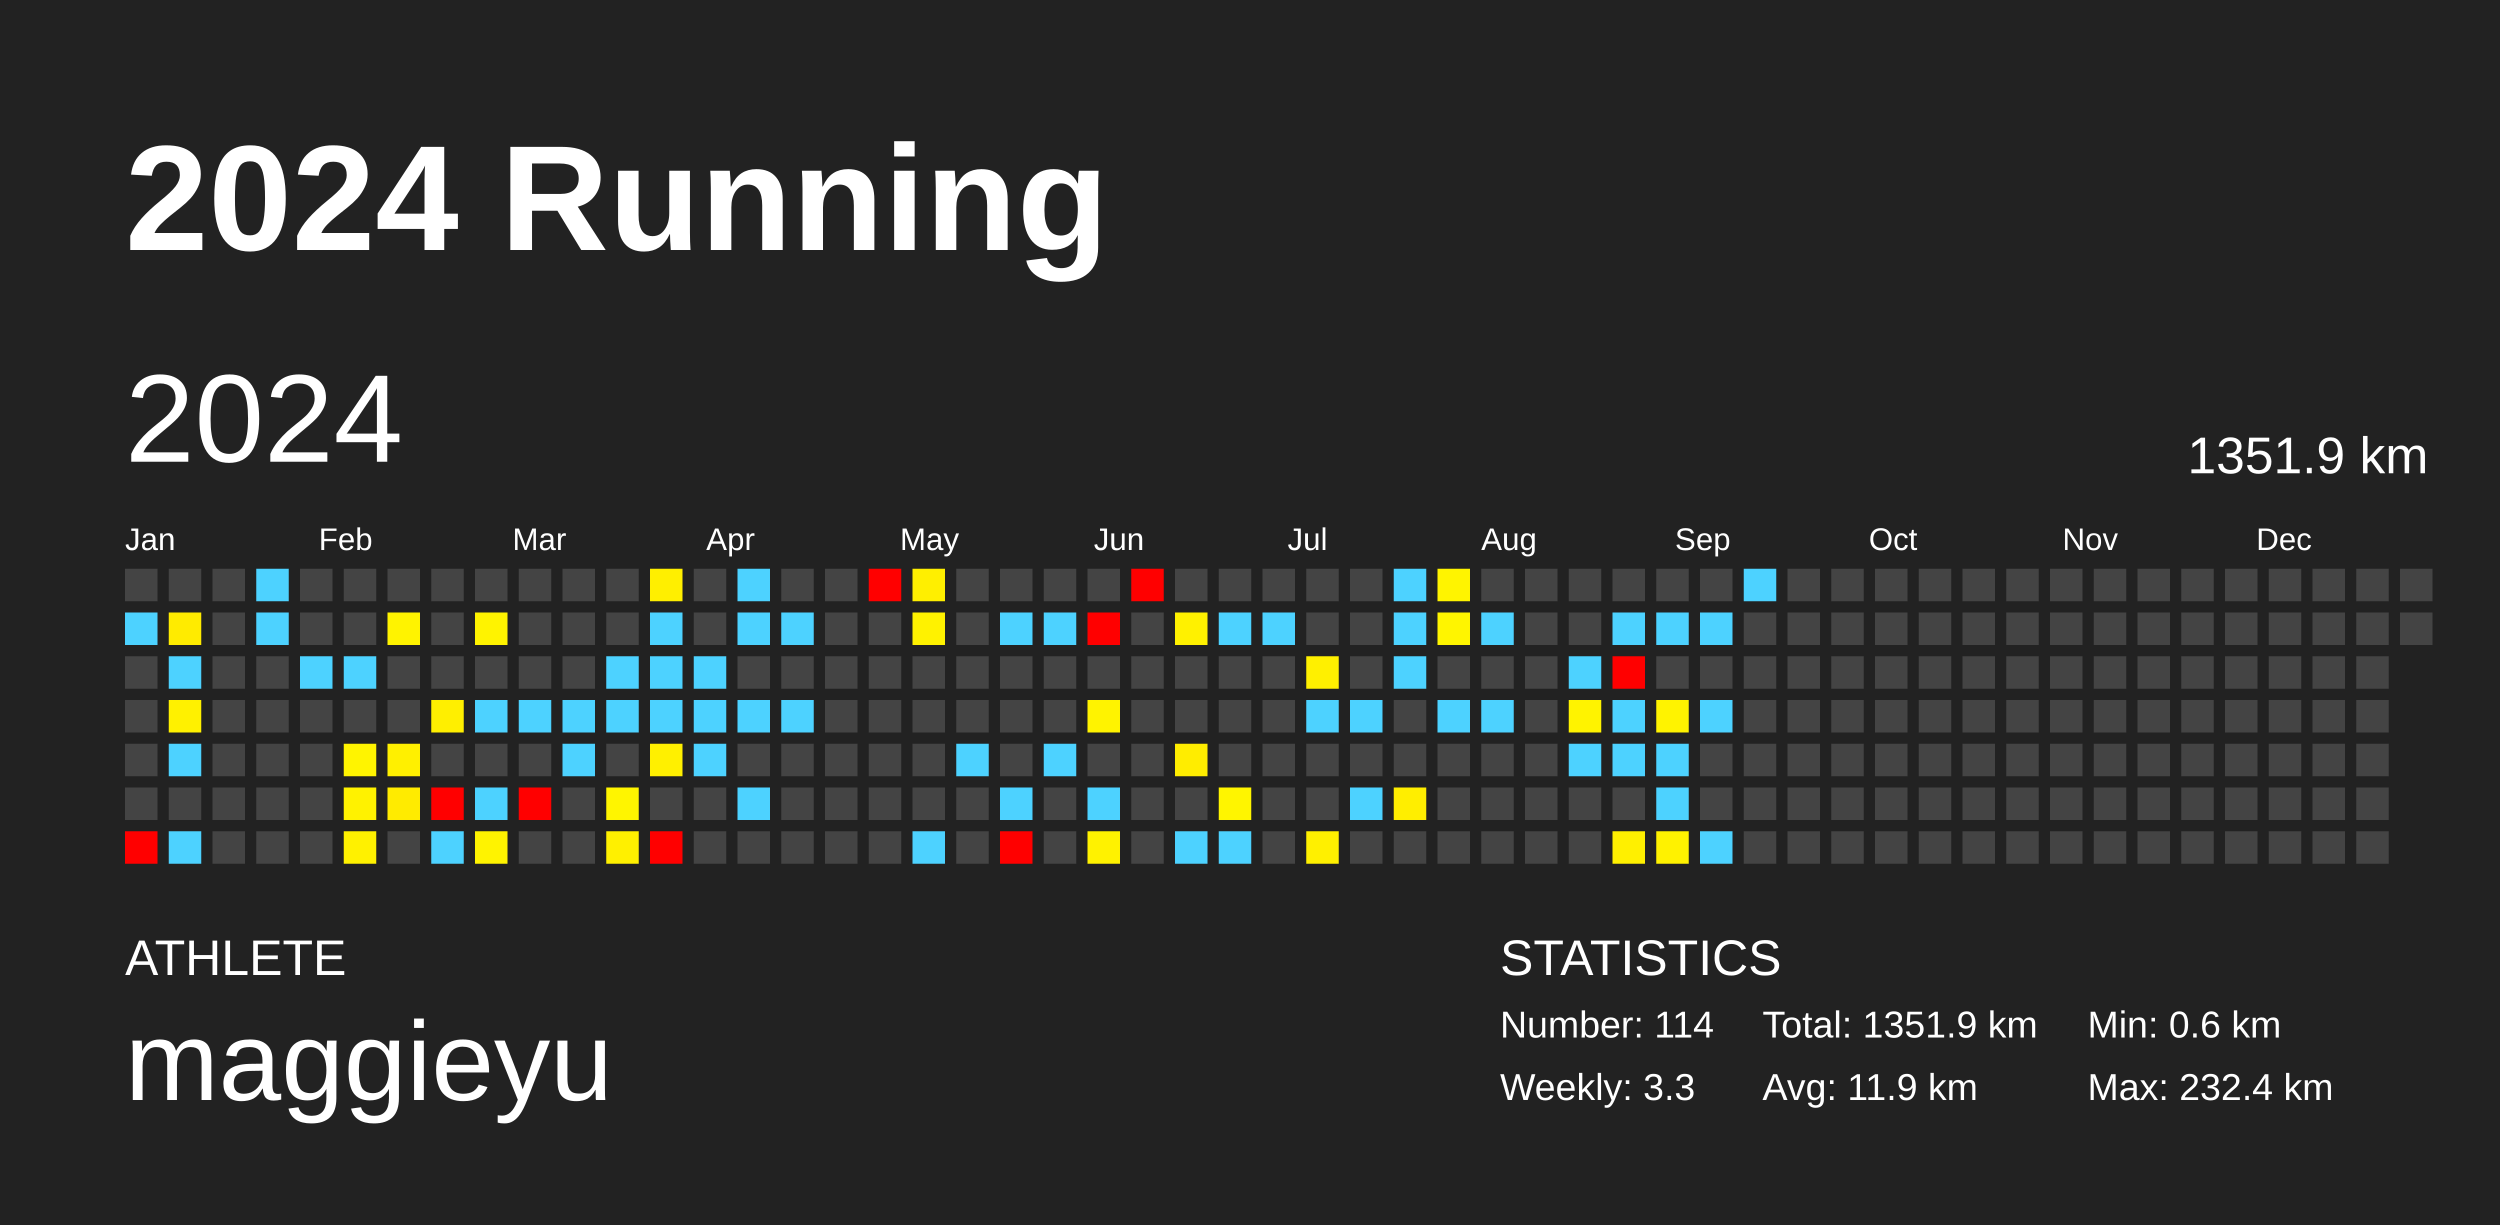
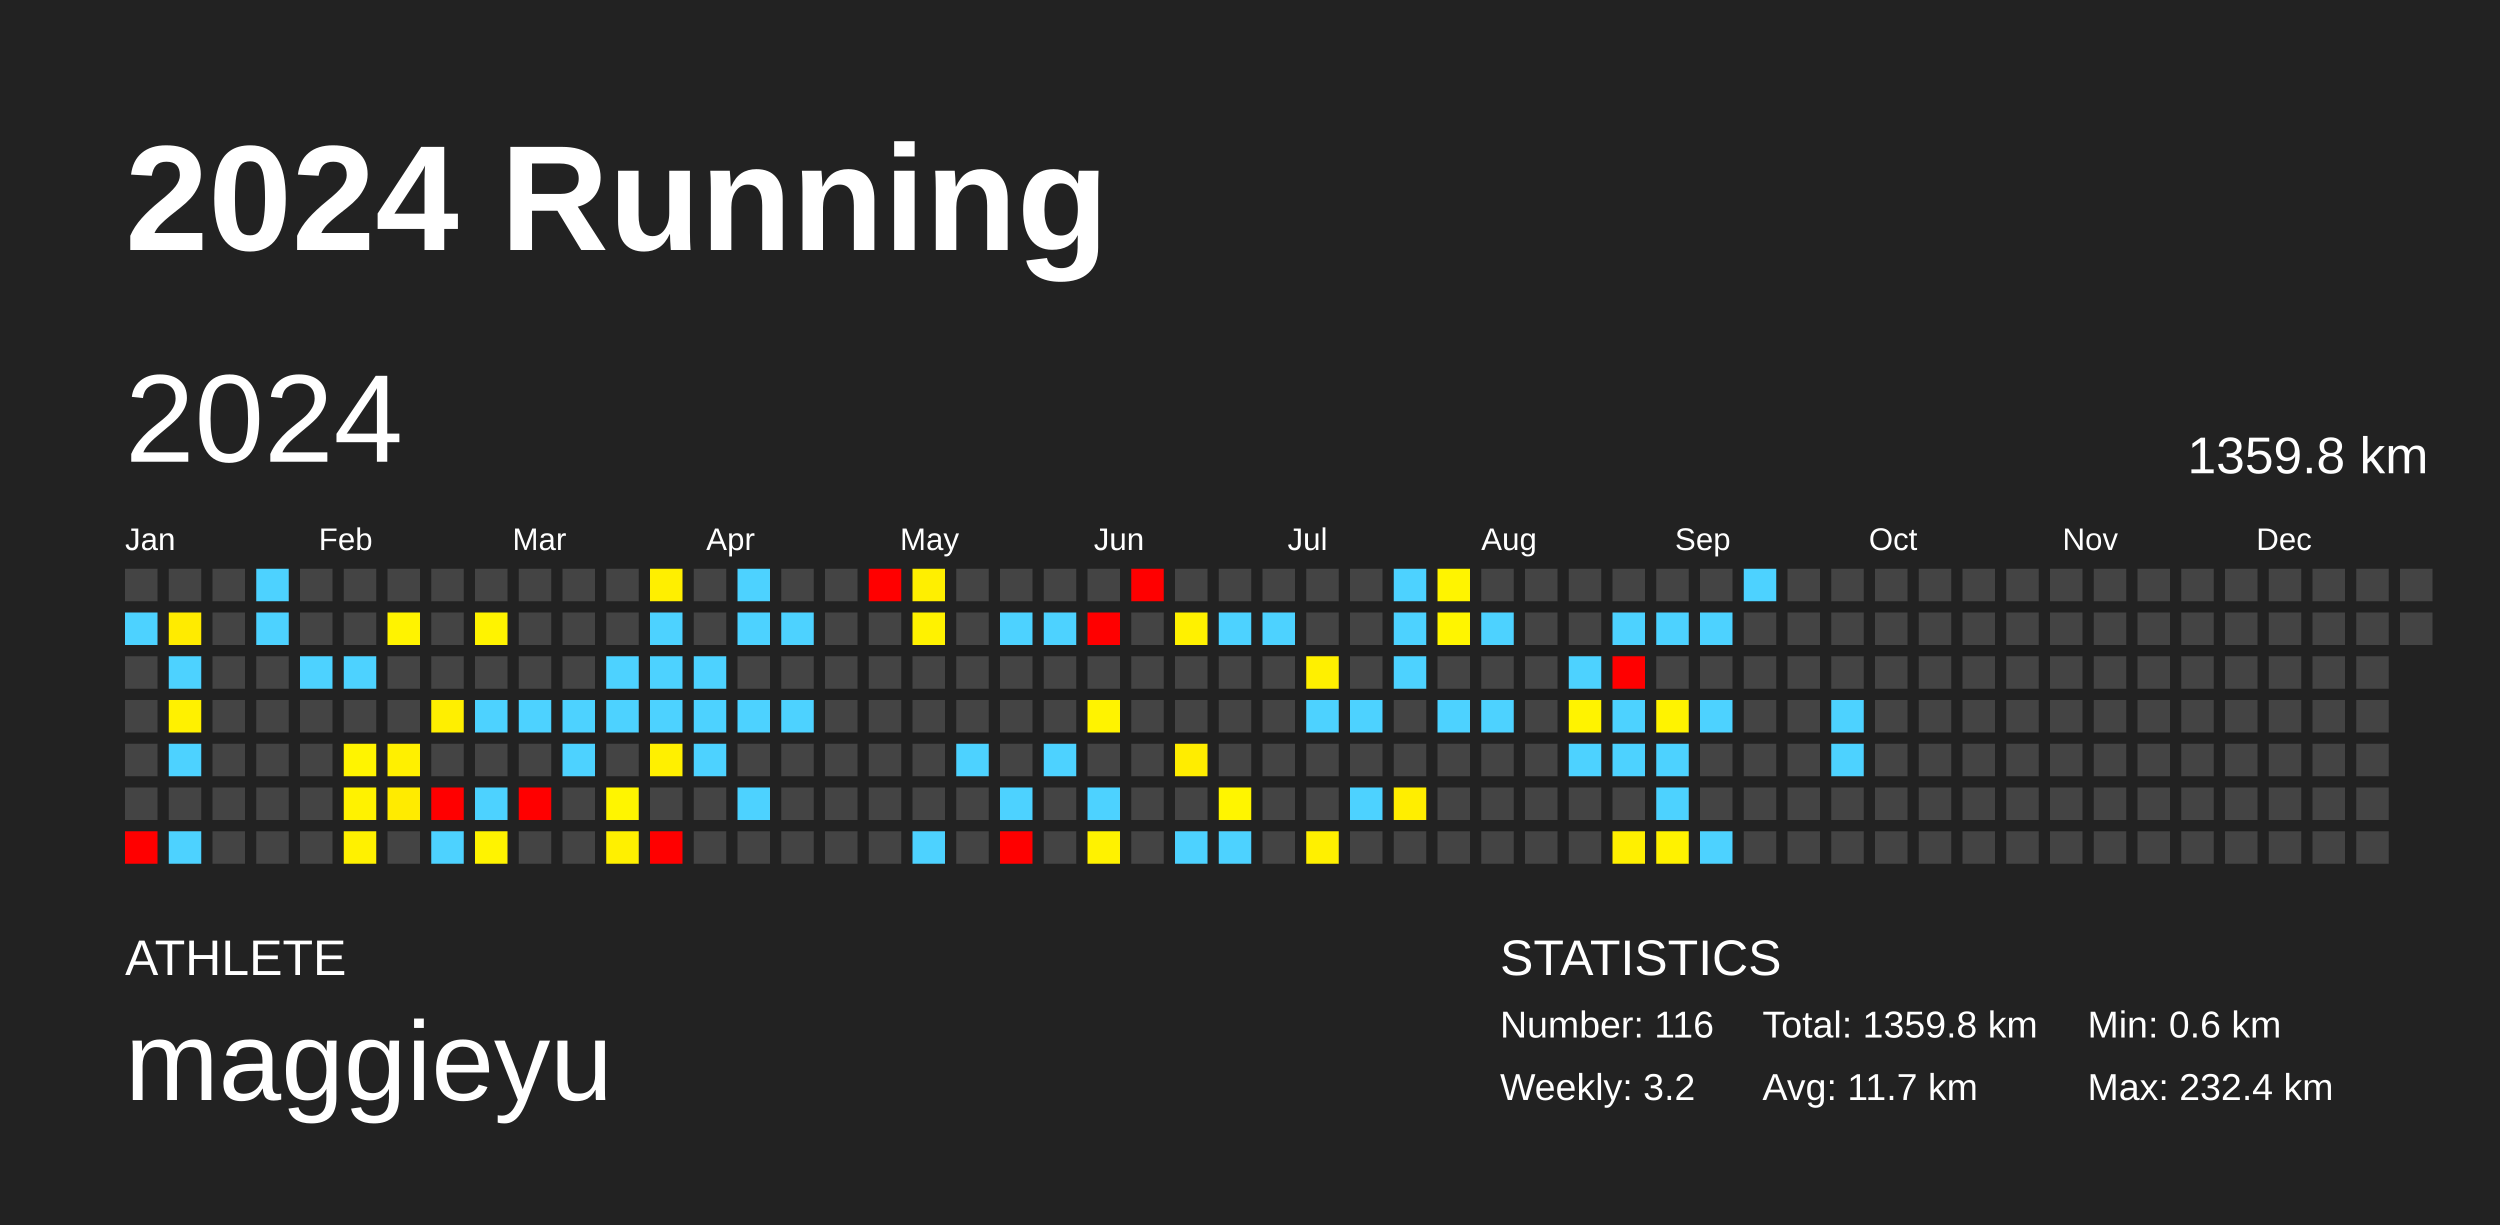
<svg xmlns="http://www.w3.org/2000/svg" baseProfile="full" height="98mm" version="1.1" viewBox="0,0,200,98" width="200mm">
  <defs />
  <rect fill="#222222" height="98" width="200" x="0" y="0" />
  <text fill="#FFFFFF" style="font-size:12px; font-family:Arial; font-weight:bold;" x="10" y="20">2024 Running</text>
  <text fill="#FFFFFF" style="font-size:4px; font-family:Arial" x="10" y="78">ATHLETE</text>
  <text fill="#FFFFFF" style="font-size:9px; font-family:Arial" x="10" y="88">maggieyu</text>
  <text fill="#FFFFFF" style="font-size:4px; font-family:Arial" x="120" y="78">STATISTICS</text>
-   <text fill="#FFFFFF" style="font-size:3px; font-family:Arial" x="120" y="83">Number: 114</text>
-   <text fill="#FFFFFF" style="font-size:3px; font-family:Arial" x="120" y="88">Weekly: 3.3</text>
-   <text fill="#FFFFFF" style="font-size:3px; font-family:Arial" x="141" y="83">Total: 1351.9 km</text>
-   <text fill="#FFFFFF" style="font-size:3px; font-family:Arial" x="141" y="88">Avg: 11.9 km</text>
+   <text fill="#FFFFFF" style="font-size:3px; font-family:Arial" x="120" y="83">Number: 116</text>
+   <text fill="#FFFFFF" style="font-size:3px; font-family:Arial" x="120" y="88">Weekly: 3.2</text>
+   <text fill="#FFFFFF" style="font-size:3px; font-family:Arial" x="141" y="83">Total: 1359.8 km</text>
+   <text fill="#FFFFFF" style="font-size:3px; font-family:Arial" x="141" y="88">Avg: 11.7 km</text>
  <text fill="#FFFFFF" style="font-size:3px; font-family:Arial" x="167" y="83">Min: 0.6 km</text>
  <text fill="#FFFFFF" style="font-size:3px; font-family:Arial" x="167" y="88">Max: 232.4 km</text>
  <text dominant-baseline="hanging" fill="#FFFFFF" style="font-size:10.0px; font-family:Arial;" x="10" y="30">2024</text>
-   <text dominant-baseline="hanging" fill="#FFFFFF" style="font-size:4.125px; font-family:Arial;" x="175" y="35">1351.9 km</text>
+   <text dominant-baseline="hanging" fill="#FFFFFF" style="font-size:4.125px; font-family:Arial;" x="175" y="35">1359.8 km</text>
  <text fill="#FFFFFF" style="font-size:2.5px; font-family:Arial" x="10.0" y="44">Jan</text>
  <text fill="#FFFFFF" style="font-size:2.5px; font-family:Arial" x="25.5" y="44">Feb</text>
  <text fill="#FFFFFF" style="font-size:2.5px; font-family:Arial" x="41.0" y="44">Mar</text>
  <text fill="#FFFFFF" style="font-size:2.5px; font-family:Arial" x="56.5" y="44">Apr</text>
  <text fill="#FFFFFF" style="font-size:2.5px; font-family:Arial" x="72.0" y="44">May</text>
  <text fill="#FFFFFF" style="font-size:2.5px; font-family:Arial" x="87.5" y="44">Jun</text>
  <text fill="#FFFFFF" style="font-size:2.5px; font-family:Arial" x="103.0" y="44">Jul</text>
  <text fill="#FFFFFF" style="font-size:2.5px; font-family:Arial" x="118.5" y="44">Aug</text>
  <text fill="#FFFFFF" style="font-size:2.5px; font-family:Arial" x="134.0" y="44">Sep</text>
  <text fill="#FFFFFF" style="font-size:2.5px; font-family:Arial" x="149.5" y="44">Oct</text>
  <text fill="#FFFFFF" style="font-size:2.5px; font-family:Arial" x="165.0" y="44">Nov</text>
  <text fill="#FFFFFF" style="font-size:2.5px; font-family:Arial" x="180.5" y="44">Dec</text>
  <rect fill="#444444" height="2.6" width="2.6" x="10.0" y="45.5" />
  <rect fill="#4dd2ff" height="2.6" width="2.6" x="10.0" y="49.0" />
  <rect fill="#444444" height="2.6" width="2.6" x="10.0" y="52.5" />
  <rect fill="#444444" height="2.6" width="2.6" x="10.0" y="56.0" />
  <rect fill="#444444" height="2.6" width="2.6" x="10.0" y="59.5" />
  <rect fill="#444444" height="2.6" width="2.6" x="10.0" y="63.0" />
  <rect fill="red" height="2.6" width="2.6" x="10.0" y="66.5" />
  <rect fill="#444444" height="2.6" width="2.6" x="13.5" y="45.5" />
  <rect fill="#ffeb00" height="2.6" width="2.6" x="13.5" y="49.0" />
  <rect fill="#4dd2ff" height="2.6" width="2.6" x="13.5" y="52.5" />
  <rect fill="#fff100" height="2.6" width="2.6" x="13.5" y="56.0" />
  <rect fill="#4dd2ff" height="2.6" width="2.6" x="13.5" y="59.5" />
  <rect fill="#444444" height="2.6" width="2.6" x="13.5" y="63.0" />
  <rect fill="#4dd2ff" height="2.6" width="2.6" x="13.5" y="66.5" />
  <rect fill="#444444" height="2.6" width="2.6" x="17.0" y="45.5" />
  <rect fill="#444444" height="2.6" width="2.6" x="17.0" y="49.0" />
  <rect fill="#444444" height="2.6" width="2.6" x="17.0" y="52.5" />
  <rect fill="#444444" height="2.6" width="2.6" x="17.0" y="56.0" />
  <rect fill="#444444" height="2.6" width="2.6" x="17.0" y="59.5" />
  <rect fill="#444444" height="2.6" width="2.6" x="17.0" y="63.0" />
  <rect fill="#444444" height="2.6" width="2.6" x="17.0" y="66.5" />
  <rect fill="#4dd2ff" height="2.6" width="2.6" x="20.5" y="45.5" />
  <rect fill="#4dd2ff" height="2.6" width="2.6" x="20.5" y="49.0" />
  <rect fill="#444444" height="2.6" width="2.6" x="20.5" y="52.5" />
  <rect fill="#444444" height="2.6" width="2.6" x="20.5" y="56.0" />
  <rect fill="#444444" height="2.6" width="2.6" x="20.5" y="59.5" />
  <rect fill="#444444" height="2.6" width="2.6" x="20.5" y="63.0" />
  <rect fill="#444444" height="2.6" width="2.6" x="20.5" y="66.5" />
  <rect fill="#444444" height="2.6" width="2.6" x="24.0" y="45.5" />
  <rect fill="#444444" height="2.6" width="2.6" x="24.0" y="49.0" />
  <rect fill="#4dd2ff" height="2.6" width="2.6" x="24.0" y="52.5" />
  <rect fill="#444444" height="2.6" width="2.6" x="24.0" y="56.0" />
  <rect fill="#444444" height="2.6" width="2.6" x="24.0" y="59.5" />
  <rect fill="#444444" height="2.6" width="2.6" x="24.0" y="63.0" />
  <rect fill="#444444" height="2.6" width="2.6" x="24.0" y="66.5" />
  <rect fill="#444444" height="2.6" width="2.6" x="27.5" y="45.5" />
  <rect fill="#444444" height="2.6" width="2.6" x="27.5" y="49.0" />
  <rect fill="#4dd2ff" height="2.6" width="2.6" x="27.5" y="52.5" />
  <rect fill="#444444" height="2.6" width="2.6" x="27.5" y="56.0" />
  <rect fill="#fff400" height="2.6" width="2.6" x="27.5" y="59.5" />
  <rect fill="#fff200" height="2.6" width="2.6" x="27.5" y="63.0" />
  <rect fill="#fff100" height="2.6" width="2.6" x="27.5" y="66.5" />
  <rect fill="#444444" height="2.6" width="2.6" x="31.0" y="45.5" />
  <rect fill="#fff300" height="2.6" width="2.6" x="31.0" y="49.0" />
  <rect fill="#444444" height="2.6" width="2.6" x="31.0" y="52.5" />
  <rect fill="#444444" height="2.6" width="2.6" x="31.0" y="56.0" />
  <rect fill="#fff000" height="2.6" width="2.6" x="31.0" y="59.5" />
  <rect fill="#ffeb00" height="2.6" width="2.6" x="31.0" y="63.0" />
  <rect fill="#444444" height="2.6" width="2.6" x="31.0" y="66.5" />
  <rect fill="#444444" height="2.6" width="2.6" x="34.5" y="45.5" />
  <rect fill="#444444" height="2.6" width="2.6" x="34.5" y="49.0" />
  <rect fill="#444444" height="2.6" width="2.6" x="34.5" y="52.5" />
  <rect fill="#ffef00" height="2.6" width="2.6" x="34.5" y="56.0" />
  <rect fill="#444444" height="2.6" width="2.6" x="34.5" y="59.5" />
  <rect fill="red" height="2.6" width="2.6" x="34.5" y="63.0" />
  <rect fill="#4dd2ff" height="2.6" width="2.6" x="34.5" y="66.5" />
  <rect fill="#444444" height="2.6" width="2.6" x="38.0" y="45.5" />
  <rect fill="#fff300" height="2.6" width="2.6" x="38.0" y="49.0" />
  <rect fill="#444444" height="2.6" width="2.6" x="38.0" y="52.5" />
  <rect fill="#4dd2ff" height="2.6" width="2.6" x="38.0" y="56.0" />
  <rect fill="#444444" height="2.6" width="2.6" x="38.0" y="59.5" />
  <rect fill="#4dd2ff" height="2.6" width="2.6" x="38.0" y="63.0" />
  <rect fill="#fff300" height="2.6" width="2.6" x="38.0" y="66.5" />
  <rect fill="#444444" height="2.6" width="2.6" x="41.5" y="45.5" />
  <rect fill="#444444" height="2.6" width="2.6" x="41.5" y="49.0" />
  <rect fill="#444444" height="2.6" width="2.6" x="41.5" y="52.5" />
  <rect fill="#4dd2ff" height="2.6" width="2.6" x="41.5" y="56.0" />
  <rect fill="#444444" height="2.6" width="2.6" x="41.5" y="59.5" />
  <rect fill="red" height="2.6" width="2.6" x="41.5" y="63.0" />
  <rect fill="#444444" height="2.6" width="2.6" x="41.5" y="66.5" />
  <rect fill="#444444" height="2.6" width="2.6" x="45.0" y="45.5" />
  <rect fill="#444444" height="2.6" width="2.6" x="45.0" y="49.0" />
  <rect fill="#444444" height="2.6" width="2.6" x="45.0" y="52.5" />
  <rect fill="#4dd2ff" height="2.6" width="2.6" x="45.0" y="56.0" />
  <rect fill="#4dd2ff" height="2.6" width="2.6" x="45.0" y="59.5" />
  <rect fill="#444444" height="2.6" width="2.6" x="45.0" y="63.0" />
  <rect fill="#444444" height="2.6" width="2.6" x="45.0" y="66.5" />
  <rect fill="#444444" height="2.6" width="2.6" x="48.5" y="45.5" />
  <rect fill="#444444" height="2.6" width="2.6" x="48.5" y="49.0" />
  <rect fill="#4dd2ff" height="2.6" width="2.6" x="48.5" y="52.5" />
  <rect fill="#4dd2ff" height="2.6" width="2.6" x="48.5" y="56.0" />
  <rect fill="#444444" height="2.6" width="2.6" x="48.5" y="59.5" />
  <rect fill="#fff500" height="2.6" width="2.6" x="48.5" y="63.0" />
  <rect fill="#fff000" height="2.6" width="2.6" x="48.5" y="66.5" />
  <rect fill="#ffef00" height="2.6" width="2.6" x="52.0" y="45.5" />
  <rect fill="#4dd2ff" height="2.6" width="2.6" x="52.0" y="49.0" />
  <rect fill="#4dd2ff" height="2.6" width="2.6" x="52.0" y="52.5" />
  <rect fill="#4dd2ff" height="2.6" width="2.6" x="52.0" y="56.0" />
  <rect fill="#fff000" height="2.6" width="2.6" x="52.0" y="59.5" />
  <rect fill="#444444" height="2.6" width="2.6" x="52.0" y="63.0" />
  <rect fill="red" height="2.6" width="2.6" x="52.0" y="66.5" />
  <rect fill="#444444" height="2.6" width="2.6" x="55.5" y="45.5" />
  <rect fill="#444444" height="2.6" width="2.6" x="55.5" y="49.0" />
  <rect fill="#4dd2ff" height="2.6" width="2.6" x="55.5" y="52.5" />
  <rect fill="#4dd2ff" height="2.6" width="2.6" x="55.5" y="56.0" />
  <rect fill="#4dd2ff" height="2.6" width="2.6" x="55.5" y="59.5" />
  <rect fill="#444444" height="2.6" width="2.6" x="55.5" y="63.0" />
  <rect fill="#444444" height="2.6" width="2.6" x="55.5" y="66.5" />
  <rect fill="#4dd2ff" height="2.6" width="2.6" x="59.0" y="45.5" />
  <rect fill="#4dd2ff" height="2.6" width="2.6" x="59.0" y="49.0" />
  <rect fill="#444444" height="2.6" width="2.6" x="59.0" y="52.5" />
  <rect fill="#4dd2ff" height="2.6" width="2.6" x="59.0" y="56.0" />
  <rect fill="#444444" height="2.6" width="2.6" x="59.0" y="59.5" />
  <rect fill="#4dd2ff" height="2.6" width="2.6" x="59.0" y="63.0" />
  <rect fill="#444444" height="2.6" width="2.6" x="59.0" y="66.5" />
  <rect fill="#444444" height="2.6" width="2.6" x="62.5" y="45.5" />
  <rect fill="#4dd2ff" height="2.6" width="2.6" x="62.5" y="49.0" />
  <rect fill="#444444" height="2.6" width="2.6" x="62.5" y="52.5" />
  <rect fill="#4dd2ff" height="2.6" width="2.6" x="62.5" y="56.0" />
  <rect fill="#444444" height="2.6" width="2.6" x="62.5" y="59.5" />
  <rect fill="#444444" height="2.6" width="2.6" x="62.5" y="63.0" />
  <rect fill="#444444" height="2.6" width="2.6" x="62.5" y="66.5" />
  <rect fill="#444444" height="2.6" width="2.6" x="66.0" y="45.5" />
  <rect fill="#444444" height="2.6" width="2.6" x="66.0" y="49.0" />
  <rect fill="#444444" height="2.6" width="2.6" x="66.0" y="52.5" />
  <rect fill="#444444" height="2.6" width="2.6" x="66.0" y="56.0" />
  <rect fill="#444444" height="2.6" width="2.6" x="66.0" y="59.5" />
  <rect fill="#444444" height="2.6" width="2.6" x="66.0" y="63.0" />
  <rect fill="#444444" height="2.6" width="2.6" x="66.0" y="66.5" />
  <rect fill="red" height="2.6" width="2.6" x="69.5" y="45.5" />
  <rect fill="#444444" height="2.6" width="2.6" x="69.5" y="49.0" />
  <rect fill="#444444" height="2.6" width="2.6" x="69.5" y="52.5" />
  <rect fill="#444444" height="2.6" width="2.6" x="69.5" y="56.0" />
  <rect fill="#444444" height="2.6" width="2.6" x="69.5" y="59.5" />
  <rect fill="#444444" height="2.6" width="2.6" x="69.5" y="63.0" />
  <rect fill="#444444" height="2.6" width="2.6" x="69.5" y="66.5" />
  <rect fill="#ffef00" height="2.6" width="2.6" x="73.0" y="45.5" />
  <rect fill="#fff200" height="2.6" width="2.6" x="73.0" y="49.0" />
  <rect fill="#444444" height="2.6" width="2.6" x="73.0" y="52.5" />
  <rect fill="#444444" height="2.6" width="2.6" x="73.0" y="56.0" />
  <rect fill="#444444" height="2.6" width="2.6" x="73.0" y="59.5" />
  <rect fill="#444444" height="2.6" width="2.6" x="73.0" y="63.0" />
  <rect fill="#4dd2ff" height="2.6" width="2.6" x="73.0" y="66.5" />
  <rect fill="#444444" height="2.6" width="2.6" x="76.5" y="45.5" />
  <rect fill="#444444" height="2.6" width="2.6" x="76.5" y="49.0" />
  <rect fill="#444444" height="2.6" width="2.6" x="76.5" y="52.5" />
  <rect fill="#444444" height="2.6" width="2.6" x="76.5" y="56.0" />
  <rect fill="#4dd2ff" height="2.6" width="2.6" x="76.5" y="59.5" />
  <rect fill="#444444" height="2.6" width="2.6" x="76.5" y="63.0" />
  <rect fill="#444444" height="2.6" width="2.6" x="76.5" y="66.5" />
  <rect fill="#444444" height="2.6" width="2.6" x="80.0" y="45.5" />
  <rect fill="#4dd2ff" height="2.6" width="2.6" x="80.0" y="49.0" />
  <rect fill="#444444" height="2.6" width="2.6" x="80.0" y="52.5" />
  <rect fill="#444444" height="2.6" width="2.6" x="80.0" y="56.0" />
  <rect fill="#444444" height="2.6" width="2.6" x="80.0" y="59.5" />
  <rect fill="#4dd2ff" height="2.6" width="2.6" x="80.0" y="63.0" />
  <rect fill="red" height="2.6" width="2.6" x="80.0" y="66.5" />
  <rect fill="#444444" height="2.6" width="2.6" x="83.5" y="45.5" />
  <rect fill="#4dd2ff" height="2.6" width="2.6" x="83.5" y="49.0" />
  <rect fill="#444444" height="2.6" width="2.6" x="83.5" y="52.5" />
  <rect fill="#444444" height="2.6" width="2.6" x="83.5" y="56.0" />
  <rect fill="#4dd2ff" height="2.6" width="2.6" x="83.5" y="59.5" />
  <rect fill="#444444" height="2.6" width="2.6" x="83.5" y="63.0" />
  <rect fill="#444444" height="2.6" width="2.6" x="83.5" y="66.5" />
  <rect fill="#444444" height="2.6" width="2.6" x="87.0" y="45.5" />
  <rect fill="red" height="2.6" width="2.6" x="87.0" y="49.0" />
  <rect fill="#444444" height="2.6" width="2.6" x="87.0" y="52.5" />
  <rect fill="#fff300" height="2.6" width="2.6" x="87.0" y="56.0" />
  <rect fill="#444444" height="2.6" width="2.6" x="87.0" y="59.5" />
  <rect fill="#4dd2ff" height="2.6" width="2.6" x="87.0" y="63.0" />
  <rect fill="#fff200" height="2.6" width="2.6" x="87.0" y="66.5" />
  <rect fill="red" height="2.6" width="2.6" x="90.5" y="45.5" />
  <rect fill="#444444" height="2.6" width="2.6" x="90.5" y="49.0" />
  <rect fill="#444444" height="2.6" width="2.6" x="90.5" y="52.5" />
  <rect fill="#444444" height="2.6" width="2.6" x="90.5" y="56.0" />
  <rect fill="#444444" height="2.6" width="2.6" x="90.5" y="59.5" />
  <rect fill="#444444" height="2.6" width="2.6" x="90.5" y="63.0" />
  <rect fill="#444444" height="2.6" width="2.6" x="90.5" y="66.5" />
  <rect fill="#444444" height="2.6" width="2.6" x="94.0" y="45.5" />
  <rect fill="#fff100" height="2.6" width="2.6" x="94.0" y="49.0" />
  <rect fill="#444444" height="2.6" width="2.6" x="94.0" y="52.5" />
  <rect fill="#444444" height="2.6" width="2.6" x="94.0" y="56.0" />
  <rect fill="#ffed00" height="2.6" width="2.6" x="94.0" y="59.5" />
  <rect fill="#444444" height="2.6" width="2.6" x="94.0" y="63.0" />
  <rect fill="#4dd2ff" height="2.6" width="2.6" x="94.0" y="66.5" />
  <rect fill="#444444" height="2.6" width="2.6" x="97.5" y="45.5" />
  <rect fill="#4dd2ff" height="2.6" width="2.6" x="97.5" y="49.0" />
  <rect fill="#444444" height="2.6" width="2.6" x="97.5" y="52.5" />
  <rect fill="#444444" height="2.6" width="2.6" x="97.5" y="56.0" />
  <rect fill="#444444" height="2.6" width="2.6" x="97.5" y="59.5" />
  <rect fill="#fff500" height="2.6" width="2.6" x="97.5" y="63.0" />
  <rect fill="#4dd2ff" height="2.6" width="2.6" x="97.5" y="66.5" />
  <rect fill="#444444" height="2.6" width="2.6" x="101.0" y="45.5" />
  <rect fill="#4dd2ff" height="2.6" width="2.6" x="101.0" y="49.0" />
  <rect fill="#444444" height="2.6" width="2.6" x="101.0" y="52.5" />
  <rect fill="#444444" height="2.6" width="2.6" x="101.0" y="56.0" />
  <rect fill="#444444" height="2.6" width="2.6" x="101.0" y="59.5" />
  <rect fill="#444444" height="2.6" width="2.6" x="101.0" y="63.0" />
  <rect fill="#444444" height="2.6" width="2.6" x="101.0" y="66.5" />
  <rect fill="#444444" height="2.6" width="2.6" x="104.5" y="45.5" />
  <rect fill="#444444" height="2.6" width="2.6" x="104.5" y="49.0" />
  <rect fill="#fff000" height="2.6" width="2.6" x="104.5" y="52.5" />
  <rect fill="#4dd2ff" height="2.6" width="2.6" x="104.5" y="56.0" />
  <rect fill="#444444" height="2.6" width="2.6" x="104.5" y="59.5" />
  <rect fill="#444444" height="2.6" width="2.6" x="104.5" y="63.0" />
  <rect fill="#fff000" height="2.6" width="2.6" x="104.5" y="66.5" />
  <rect fill="#444444" height="2.6" width="2.6" x="108.0" y="45.5" />
  <rect fill="#444444" height="2.6" width="2.6" x="108.0" y="49.0" />
  <rect fill="#444444" height="2.6" width="2.6" x="108.0" y="52.5" />
  <rect fill="#4dd2ff" height="2.6" width="2.6" x="108.0" y="56.0" />
  <rect fill="#444444" height="2.6" width="2.6" x="108.0" y="59.5" />
  <rect fill="#4dd2ff" height="2.6" width="2.6" x="108.0" y="63.0" />
  <rect fill="#444444" height="2.6" width="2.6" x="108.0" y="66.5" />
  <rect fill="#4dd2ff" height="2.6" width="2.6" x="111.5" y="45.5" />
  <rect fill="#4dd2ff" height="2.6" width="2.6" x="111.5" y="49.0" />
  <rect fill="#4dd2ff" height="2.6" width="2.6" x="111.5" y="52.5" />
  <rect fill="#444444" height="2.6" width="2.6" x="111.5" y="56.0" />
  <rect fill="#444444" height="2.6" width="2.6" x="111.5" y="59.5" />
  <rect fill="#ffee00" height="2.6" width="2.6" x="111.5" y="63.0" />
  <rect fill="#444444" height="2.6" width="2.6" x="111.5" y="66.5" />
  <rect fill="#fff400" height="2.6" width="2.6" x="115.0" y="45.5" />
  <rect fill="#fff500" height="2.6" width="2.6" x="115.0" y="49.0" />
  <rect fill="#444444" height="2.6" width="2.6" x="115.0" y="52.5" />
  <rect fill="#4dd2ff" height="2.6" width="2.6" x="115.0" y="56.0" />
  <rect fill="#444444" height="2.6" width="2.6" x="115.0" y="59.5" />
  <rect fill="#444444" height="2.6" width="2.6" x="115.0" y="63.0" />
  <rect fill="#444444" height="2.6" width="2.6" x="115.0" y="66.5" />
  <rect fill="#444444" height="2.6" width="2.6" x="118.5" y="45.5" />
  <rect fill="#4dd2ff" height="2.6" width="2.6" x="118.5" y="49.0" />
  <rect fill="#444444" height="2.6" width="2.6" x="118.5" y="52.5" />
  <rect fill="#4dd2ff" height="2.6" width="2.6" x="118.5" y="56.0" />
  <rect fill="#444444" height="2.6" width="2.6" x="118.5" y="59.5" />
  <rect fill="#444444" height="2.6" width="2.6" x="118.5" y="63.0" />
  <rect fill="#444444" height="2.6" width="2.6" x="118.5" y="66.5" />
  <rect fill="#444444" height="2.6" width="2.6" x="122.0" y="45.5" />
  <rect fill="#444444" height="2.6" width="2.6" x="122.0" y="49.0" />
  <rect fill="#444444" height="2.6" width="2.6" x="122.0" y="52.5" />
  <rect fill="#444444" height="2.6" width="2.6" x="122.0" y="56.0" />
  <rect fill="#444444" height="2.6" width="2.6" x="122.0" y="59.5" />
  <rect fill="#444444" height="2.6" width="2.6" x="122.0" y="63.0" />
  <rect fill="#444444" height="2.6" width="2.6" x="122.0" y="66.5" />
  <rect fill="#444444" height="2.6" width="2.6" x="125.5" y="45.5" />
  <rect fill="#444444" height="2.6" width="2.6" x="125.5" y="49.0" />
  <rect fill="#4dd2ff" height="2.6" width="2.6" x="125.5" y="52.5" />
  <rect fill="#fff300" height="2.6" width="2.6" x="125.5" y="56.0" />
  <rect fill="#4dd2ff" height="2.6" width="2.6" x="125.5" y="59.5" />
  <rect fill="#444444" height="2.6" width="2.6" x="125.5" y="63.0" />
  <rect fill="#444444" height="2.6" width="2.6" x="125.5" y="66.5" />
  <rect fill="#444444" height="2.6" width="2.6" x="129.0" y="45.5" />
  <rect fill="#4dd2ff" height="2.6" width="2.6" x="129.0" y="49.0" />
  <rect fill="red" height="2.6" width="2.6" x="129.0" y="52.5" />
  <rect fill="#4dd2ff" height="2.6" width="2.6" x="129.0" y="56.0" />
  <rect fill="#4dd2ff" height="2.6" width="2.6" x="129.0" y="59.5" />
  <rect fill="#444444" height="2.6" width="2.6" x="129.0" y="63.0" />
  <rect fill="#fff000" height="2.6" width="2.6" x="129.0" y="66.5" />
  <rect fill="#444444" height="2.6" width="2.6" x="132.5" y="45.5" />
  <rect fill="#4dd2ff" height="2.6" width="2.6" x="132.5" y="49.0" />
  <rect fill="#444444" height="2.6" width="2.6" x="132.5" y="52.5" />
  <rect fill="#fff300" height="2.6" width="2.6" x="132.5" y="56.0" />
  <rect fill="#4dd2ff" height="2.6" width="2.6" x="132.5" y="59.5" />
  <rect fill="#4dd2ff" height="2.6" width="2.6" x="132.5" y="63.0" />
  <rect fill="#fff200" height="2.6" width="2.6" x="132.5" y="66.5" />
  <rect fill="#444444" height="2.6" width="2.6" x="136.0" y="45.5" />
  <rect fill="#4dd2ff" height="2.6" width="2.6" x="136.0" y="49.0" />
  <rect fill="#444444" height="2.6" width="2.6" x="136.0" y="52.5" />
  <rect fill="#4dd2ff" height="2.6" width="2.6" x="136.0" y="56.0" />
  <rect fill="#444444" height="2.6" width="2.6" x="136.0" y="59.5" />
  <rect fill="#444444" height="2.6" width="2.6" x="136.0" y="63.0" />
  <rect fill="#4dd2ff" height="2.6" width="2.6" x="136.0" y="66.5" />
  <rect fill="#4dd2ff" height="2.6" width="2.6" x="139.5" y="45.5" />
  <rect fill="#444444" height="2.6" width="2.6" x="139.5" y="49.0" />
  <rect fill="#444444" height="2.6" width="2.6" x="139.5" y="52.5" />
  <rect fill="#444444" height="2.6" width="2.6" x="139.5" y="56.0" />
  <rect fill="#444444" height="2.6" width="2.6" x="139.5" y="59.5" />
  <rect fill="#444444" height="2.6" width="2.6" x="139.5" y="63.0" />
  <rect fill="#444444" height="2.6" width="2.6" x="139.5" y="66.5" />
  <rect fill="#444444" height="2.6" width="2.6" x="143.0" y="45.5" />
  <rect fill="#444444" height="2.6" width="2.6" x="143.0" y="49.0" />
  <rect fill="#444444" height="2.6" width="2.6" x="143.0" y="52.5" />
  <rect fill="#444444" height="2.6" width="2.6" x="143.0" y="56.0" />
  <rect fill="#444444" height="2.6" width="2.6" x="143.0" y="59.5" />
  <rect fill="#444444" height="2.6" width="2.6" x="143.0" y="63.0" />
  <rect fill="#444444" height="2.6" width="2.6" x="143.0" y="66.5" />
  <rect fill="#444444" height="2.6" width="2.6" x="146.5" y="45.5" />
  <rect fill="#444444" height="2.6" width="2.6" x="146.5" y="49.0" />
  <rect fill="#444444" height="2.6" width="2.6" x="146.5" y="52.5" />
-   <rect fill="#444444" height="2.6" width="2.6" x="146.5" y="56.0" />
-   <rect fill="#444444" height="2.6" width="2.6" x="146.5" y="59.5" />
+   <rect fill="#4dd2ff" height="2.6" width="2.6" x="146.5" y="56.0" />
+   <rect fill="#4dd2ff" height="2.6" width="2.6" x="146.5" y="59.5" />
  <rect fill="#444444" height="2.6" width="2.6" x="146.5" y="63.0" />
  <rect fill="#444444" height="2.6" width="2.6" x="146.5" y="66.5" />
  <rect fill="#444444" height="2.6" width="2.6" x="150.0" y="45.5" />
  <rect fill="#444444" height="2.6" width="2.6" x="150.0" y="49.0" />
  <rect fill="#444444" height="2.6" width="2.6" x="150.0" y="52.5" />
  <rect fill="#444444" height="2.6" width="2.6" x="150.0" y="56.0" />
  <rect fill="#444444" height="2.6" width="2.6" x="150.0" y="59.5" />
  <rect fill="#444444" height="2.6" width="2.6" x="150.0" y="63.0" />
  <rect fill="#444444" height="2.6" width="2.6" x="150.0" y="66.5" />
  <rect fill="#444444" height="2.6" width="2.6" x="153.5" y="45.5" />
  <rect fill="#444444" height="2.6" width="2.6" x="153.5" y="49.0" />
  <rect fill="#444444" height="2.6" width="2.6" x="153.5" y="52.5" />
  <rect fill="#444444" height="2.6" width="2.6" x="153.5" y="56.0" />
  <rect fill="#444444" height="2.6" width="2.6" x="153.5" y="59.5" />
  <rect fill="#444444" height="2.6" width="2.6" x="153.5" y="63.0" />
  <rect fill="#444444" height="2.6" width="2.6" x="153.5" y="66.5" />
  <rect fill="#444444" height="2.6" width="2.6" x="157.0" y="45.5" />
  <rect fill="#444444" height="2.6" width="2.6" x="157.0" y="49.0" />
  <rect fill="#444444" height="2.6" width="2.6" x="157.0" y="52.5" />
  <rect fill="#444444" height="2.6" width="2.6" x="157.0" y="56.0" />
  <rect fill="#444444" height="2.6" width="2.6" x="157.0" y="59.5" />
  <rect fill="#444444" height="2.6" width="2.6" x="157.0" y="63.0" />
  <rect fill="#444444" height="2.6" width="2.6" x="157.0" y="66.5" />
  <rect fill="#444444" height="2.6" width="2.6" x="160.5" y="45.5" />
  <rect fill="#444444" height="2.6" width="2.6" x="160.5" y="49.0" />
  <rect fill="#444444" height="2.6" width="2.6" x="160.5" y="52.5" />
  <rect fill="#444444" height="2.6" width="2.6" x="160.5" y="56.0" />
  <rect fill="#444444" height="2.6" width="2.6" x="160.5" y="59.5" />
  <rect fill="#444444" height="2.6" width="2.6" x="160.5" y="63.0" />
  <rect fill="#444444" height="2.6" width="2.6" x="160.5" y="66.5" />
  <rect fill="#444444" height="2.6" width="2.6" x="164.0" y="45.5" />
  <rect fill="#444444" height="2.6" width="2.6" x="164.0" y="49.0" />
  <rect fill="#444444" height="2.6" width="2.6" x="164.0" y="52.5" />
  <rect fill="#444444" height="2.6" width="2.6" x="164.0" y="56.0" />
  <rect fill="#444444" height="2.6" width="2.6" x="164.0" y="59.5" />
  <rect fill="#444444" height="2.6" width="2.6" x="164.0" y="63.0" />
  <rect fill="#444444" height="2.6" width="2.6" x="164.0" y="66.5" />
  <rect fill="#444444" height="2.6" width="2.6" x="167.5" y="45.5" />
  <rect fill="#444444" height="2.6" width="2.6" x="167.5" y="49.0" />
  <rect fill="#444444" height="2.6" width="2.6" x="167.5" y="52.5" />
  <rect fill="#444444" height="2.6" width="2.6" x="167.5" y="56.0" />
  <rect fill="#444444" height="2.6" width="2.6" x="167.5" y="59.5" />
  <rect fill="#444444" height="2.6" width="2.6" x="167.5" y="63.0" />
  <rect fill="#444444" height="2.6" width="2.6" x="167.5" y="66.5" />
  <rect fill="#444444" height="2.6" width="2.6" x="171.0" y="45.5" />
  <rect fill="#444444" height="2.6" width="2.6" x="171.0" y="49.0" />
  <rect fill="#444444" height="2.6" width="2.6" x="171.0" y="52.5" />
  <rect fill="#444444" height="2.6" width="2.6" x="171.0" y="56.0" />
  <rect fill="#444444" height="2.6" width="2.6" x="171.0" y="59.5" />
  <rect fill="#444444" height="2.6" width="2.6" x="171.0" y="63.0" />
  <rect fill="#444444" height="2.6" width="2.6" x="171.0" y="66.5" />
  <rect fill="#444444" height="2.6" width="2.6" x="174.5" y="45.5" />
  <rect fill="#444444" height="2.6" width="2.6" x="174.5" y="49.0" />
  <rect fill="#444444" height="2.6" width="2.6" x="174.5" y="52.5" />
  <rect fill="#444444" height="2.6" width="2.6" x="174.5" y="56.0" />
  <rect fill="#444444" height="2.6" width="2.6" x="174.5" y="59.5" />
  <rect fill="#444444" height="2.6" width="2.6" x="174.5" y="63.0" />
  <rect fill="#444444" height="2.6" width="2.6" x="174.5" y="66.5" />
  <rect fill="#444444" height="2.6" width="2.6" x="178.0" y="45.5" />
  <rect fill="#444444" height="2.6" width="2.6" x="178.0" y="49.0" />
  <rect fill="#444444" height="2.6" width="2.6" x="178.0" y="52.5" />
  <rect fill="#444444" height="2.6" width="2.6" x="178.0" y="56.0" />
  <rect fill="#444444" height="2.6" width="2.6" x="178.0" y="59.5" />
  <rect fill="#444444" height="2.6" width="2.6" x="178.0" y="63.0" />
  <rect fill="#444444" height="2.6" width="2.6" x="178.0" y="66.5" />
  <rect fill="#444444" height="2.6" width="2.6" x="181.5" y="45.5" />
  <rect fill="#444444" height="2.6" width="2.6" x="181.5" y="49.0" />
  <rect fill="#444444" height="2.6" width="2.6" x="181.5" y="52.5" />
  <rect fill="#444444" height="2.6" width="2.6" x="181.5" y="56.0" />
  <rect fill="#444444" height="2.6" width="2.6" x="181.5" y="59.5" />
  <rect fill="#444444" height="2.6" width="2.6" x="181.5" y="63.0" />
  <rect fill="#444444" height="2.6" width="2.6" x="181.5" y="66.5" />
  <rect fill="#444444" height="2.6" width="2.6" x="185.0" y="45.5" />
  <rect fill="#444444" height="2.6" width="2.6" x="185.0" y="49.0" />
  <rect fill="#444444" height="2.6" width="2.6" x="185.0" y="52.5" />
  <rect fill="#444444" height="2.6" width="2.6" x="185.0" y="56.0" />
  <rect fill="#444444" height="2.6" width="2.6" x="185.0" y="59.5" />
  <rect fill="#444444" height="2.6" width="2.6" x="185.0" y="63.0" />
  <rect fill="#444444" height="2.6" width="2.6" x="185.0" y="66.5" />
  <rect fill="#444444" height="2.6" width="2.6" x="188.5" y="45.5" />
  <rect fill="#444444" height="2.6" width="2.6" x="188.5" y="49.0" />
  <rect fill="#444444" height="2.6" width="2.6" x="188.5" y="52.5" />
  <rect fill="#444444" height="2.6" width="2.6" x="188.5" y="56.0" />
  <rect fill="#444444" height="2.6" width="2.6" x="188.5" y="59.5" />
  <rect fill="#444444" height="2.6" width="2.6" x="188.5" y="63.0" />
  <rect fill="#444444" height="2.6" width="2.6" x="188.5" y="66.5" />
  <rect fill="#444444" height="2.6" width="2.6" x="192.0" y="45.5" />
  <rect fill="#444444" height="2.6" width="2.6" x="192.0" y="49.0" />
</svg>
